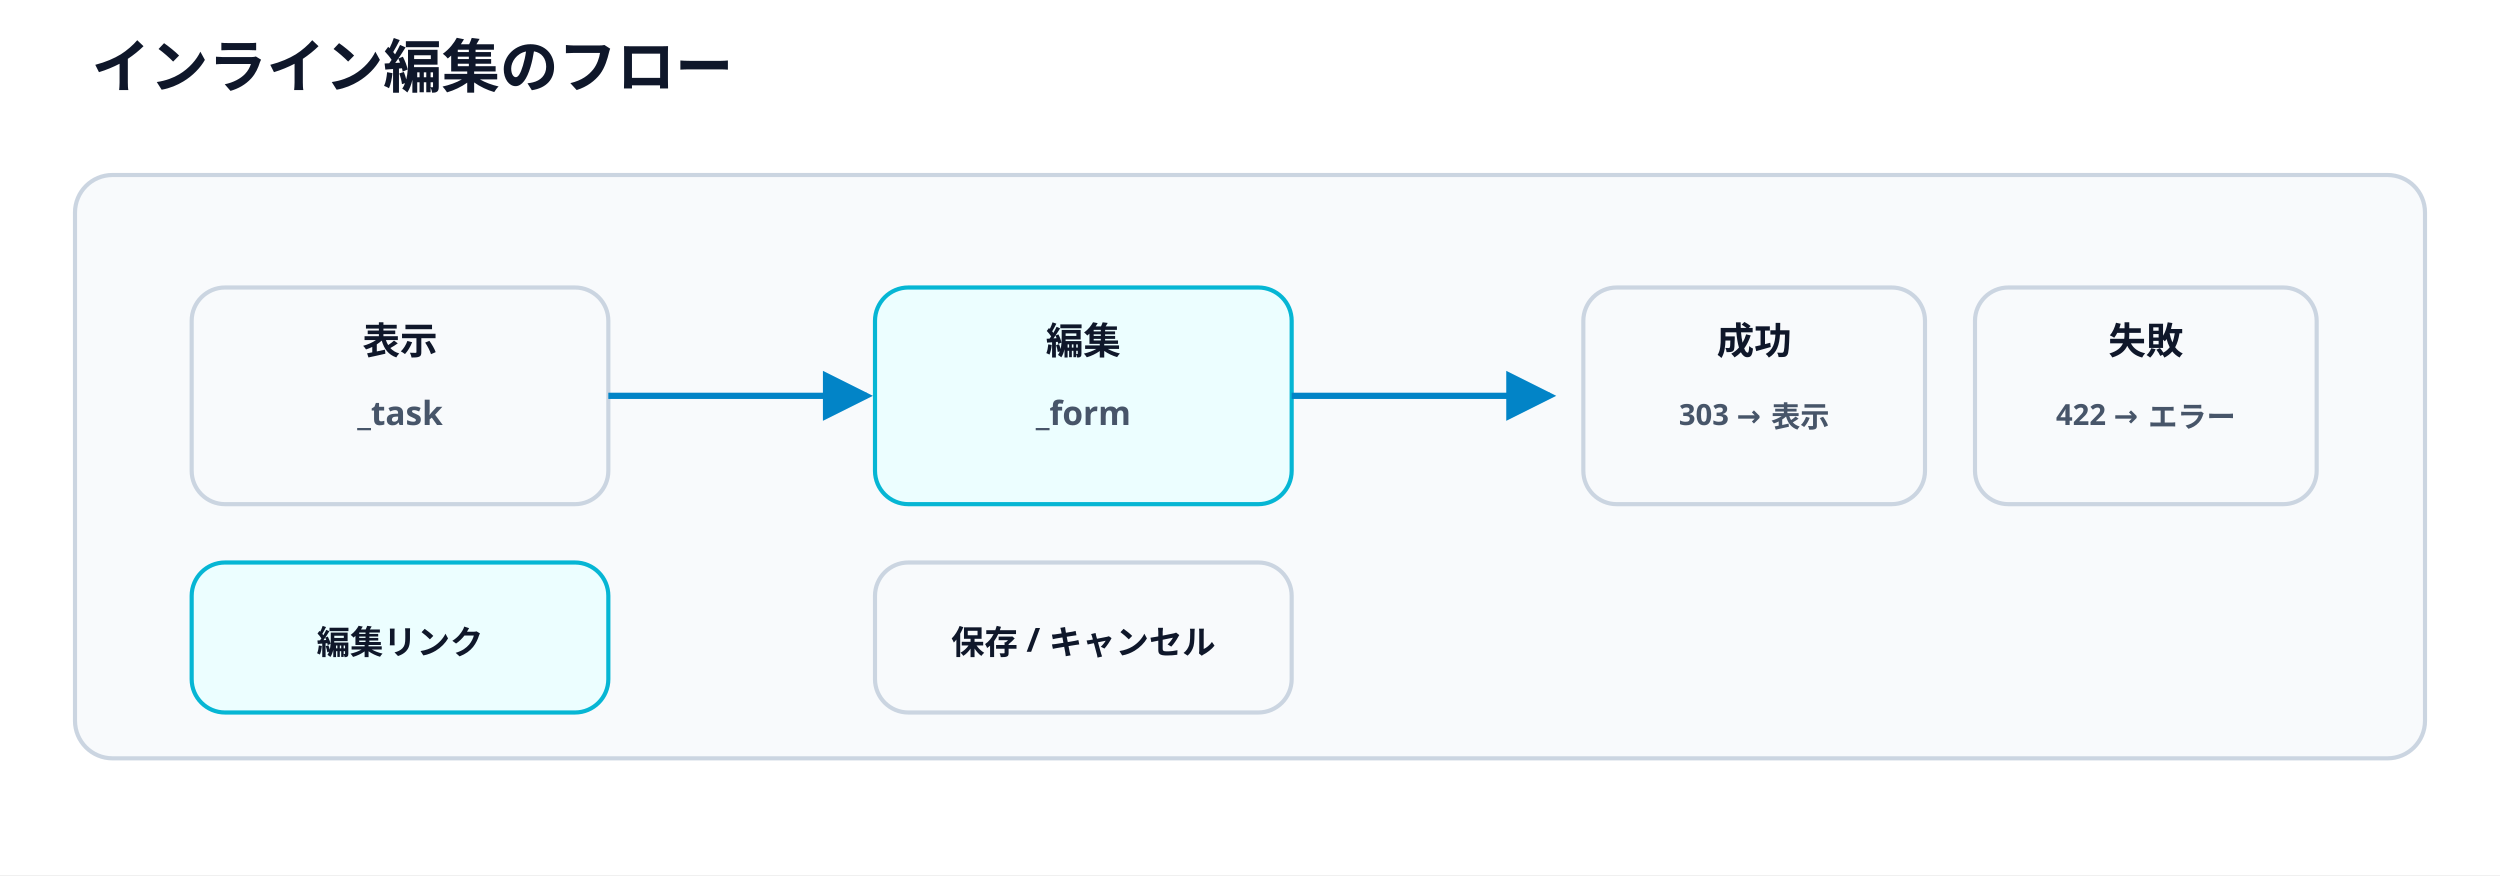
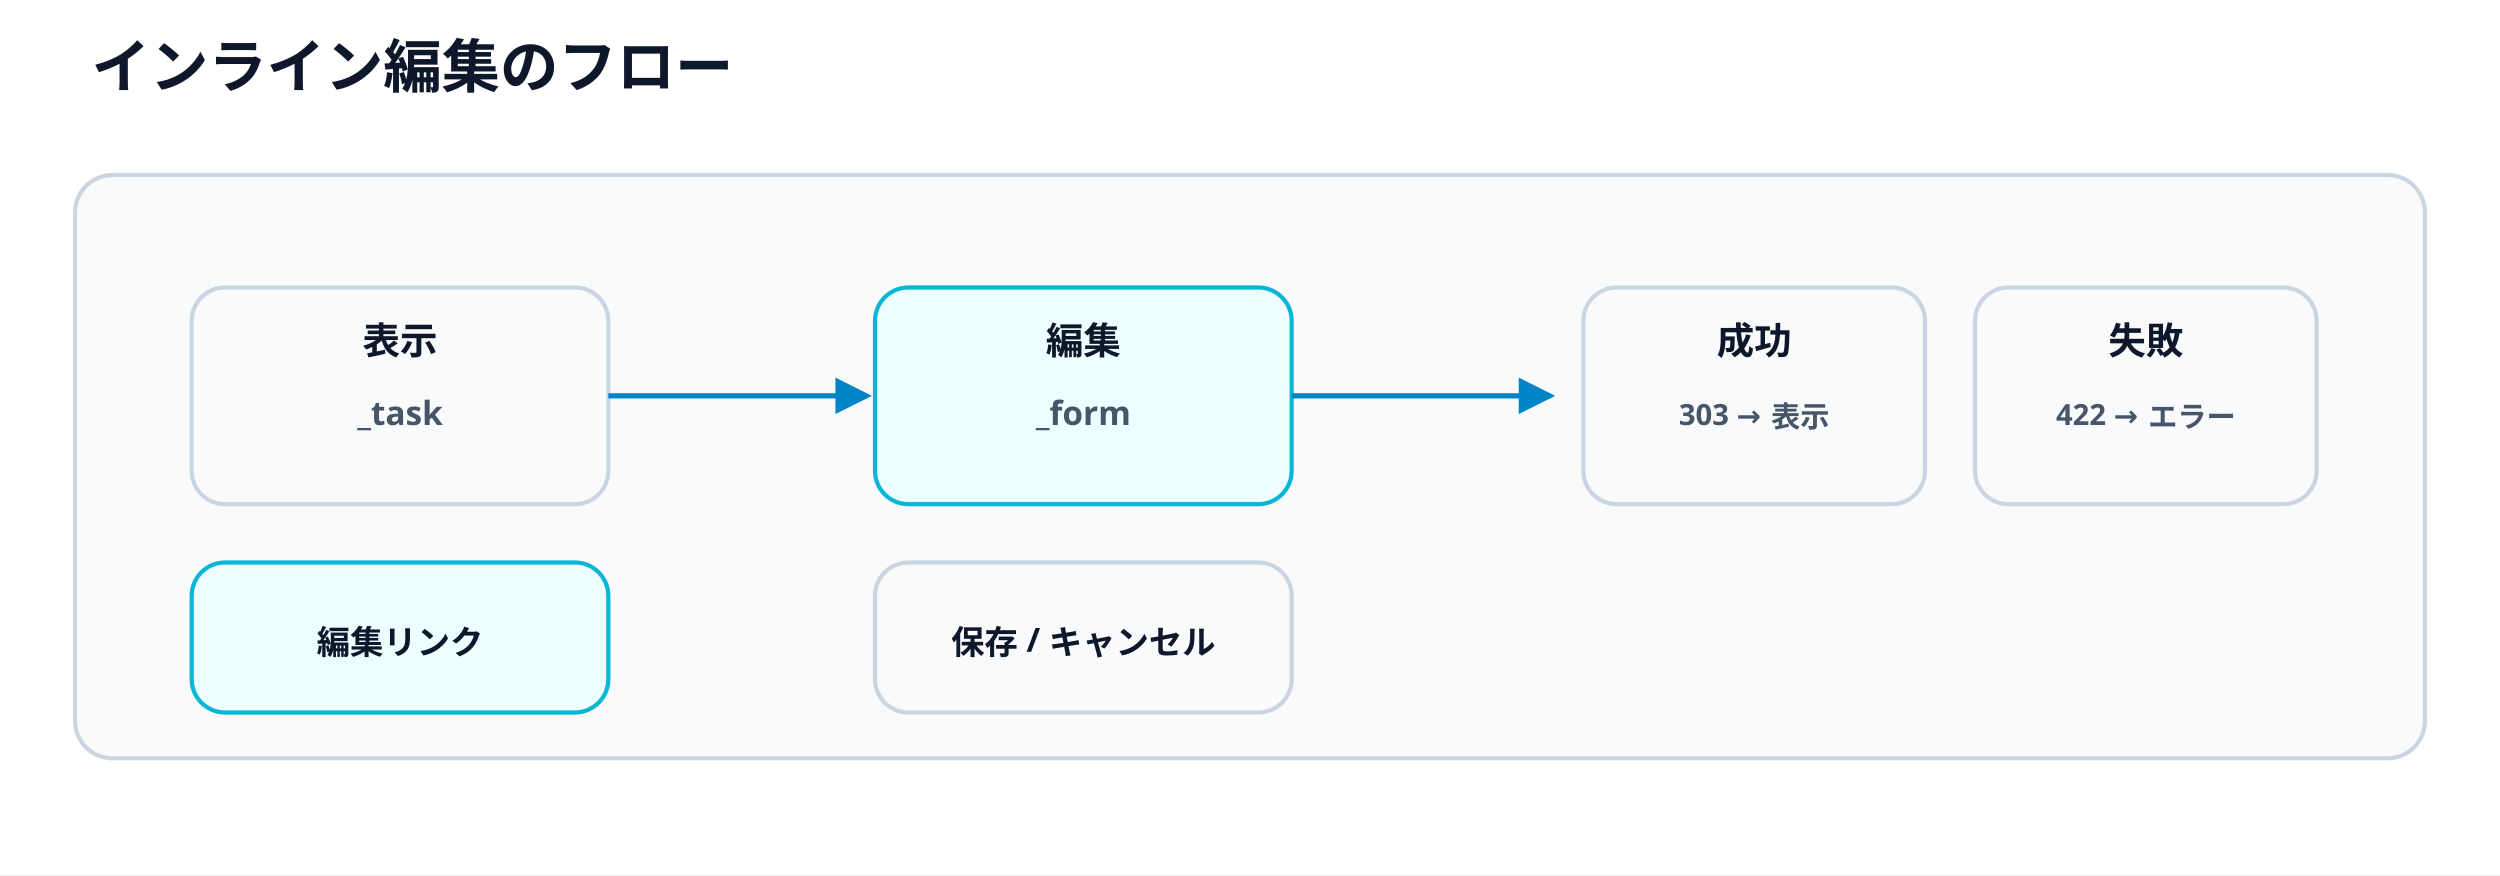
<svg xmlns="http://www.w3.org/2000/svg" width="1200" height="420" viewBox="0 0 1200 420" role="img" aria-labelledby="title desc">
  <defs>
-     <marker id="arrow" markerWidth="8" markerHeight="8" refX="7" refY="4" orient="auto">
-       <path d="M0,0 L8,4 L0,8 z" fill="#0284c7" />
+     <marker id="arrow" markerWidth="7" markerHeight="7" refX="6" refY="3.5" orient="auto">
+       <path d="M0,0 L7,3.5 L0,7 z" fill="#0284c7" />
    </marker>
  </defs>
  <rect width="1200" height="420" fill="#ffffff" />
  <style>
    .title { font: 700 28px 'Hiragino Sans', 'Yu Gothic', sans-serif; fill: #0f172a; }
    .small { font: 600 15px 'Hiragino Sans', 'Yu Gothic', sans-serif; fill: #475569; }
    .tiny { font: 500 13px 'Hiragino Sans', 'Yu Gothic', sans-serif; fill: #64748b; }
  </style>
  <text x="44" y="42" class="title">インライン編集のフロー</text>
  <rect x="36" y="84" width="1128" height="280" rx="18" fill="#f8fafc" stroke="#cbd5e1" stroke-width="2" />
  <rect x="92" y="138" width="200" height="104" rx="16" fill="#f8fafc" stroke="#cbd5e1" stroke-width="2" />
  <rect x="92" y="270" width="200" height="72" rx="16" fill="#ecfeff" stroke="#06b6d4" stroke-width="2" />
  <rect x="420" y="138" width="200" height="104" rx="16" fill="#ecfeff" stroke="#06b6d4" stroke-width="2" />
  <rect x="420" y="270" width="200" height="72" rx="16" fill="#f8fafc" stroke="#cbd5e1" stroke-width="2" />
  <text x="192" y="170" text-anchor="middle" style="font: 700 18px 'Hiragino Sans', 'Yu Gothic', sans-serif; fill: #0f172a;">
    <tspan x="192" dy="0">表示</tspan>
  </text>
  <text x="192" y="204" text-anchor="middle" style="font: 600 16px 'Hiragino Sans', 'Yu Gothic', sans-serif; fill: #475569;">
    <tspan x="192" dy="0">_task</tspan>
  </text>
  <text x="192" y="314" text-anchor="middle" style="font: 700 16px 'Hiragino Sans', 'Yu Gothic', sans-serif; fill: #0f172a;">
    <tspan x="192" dy="0">編集リンク</tspan>
  </text>
  <text x="520" y="170" text-anchor="middle" style="font: 700 18px 'Hiragino Sans', 'Yu Gothic', sans-serif; fill: #0f172a;">
    <tspan x="520" dy="0">編集</tspan>
  </text>
  <text x="520" y="204" text-anchor="middle" style="font: 600 16px 'Hiragino Sans', 'Yu Gothic', sans-serif; fill: #475569;">
    <tspan x="520" dy="0">_form</tspan>
  </text>
  <text x="520" y="314" text-anchor="middle" style="font: 700 16px 'Hiragino Sans', 'Yu Gothic', sans-serif; fill: #0f172a;">
    <tspan x="520" dy="0">保存 / キャンセル</tspan>
  </text>
-   <line x1="292" y1="190" x2="416" y2="190" stroke="#0284c7" stroke-width="3" fill="none" marker-end="url(#arrow)" />
-   <line x1="620" y1="190" x2="744" y2="190" stroke="#0284c7" stroke-width="3" fill="none" marker-end="url(#arrow)" />
+   <line x1="292" y1="190" x2="416" y2="190" stroke="#0284c7" stroke-width="2.5" fill="none" marker-end="url(#arrow)" />
+   <line x1="620" y1="190" x2="744" y2="190" stroke="#0284c7" stroke-width="2.5" fill="none" marker-end="url(#arrow)" />
  <rect x="760" y="138" width="164" height="104" rx="16" fill="#f8fafc" stroke="#cbd5e1" stroke-width="2" />
  <rect x="948" y="138" width="164" height="104" rx="16" fill="#f8fafc" stroke="#cbd5e1" stroke-width="2" />
  <text x="842" y="170" text-anchor="middle" style="font: 700 18px 'Hiragino Sans', 'Yu Gothic', sans-serif; fill: #0f172a;">
    <tspan x="842" dy="0">成功</tspan>
  </text>
  <text x="1030" y="170" text-anchor="middle" style="font: 700 18px 'Hiragino Sans', 'Yu Gothic', sans-serif; fill: #0f172a;">
    <tspan x="1030" dy="0">失敗</tspan>
  </text>
  <text x="842" y="204" text-anchor="middle" style="font: 700 14px 'Hiragino Sans', 'Yu Gothic', sans-serif; fill: #475569;">
    <tspan x="842" dy="0">303 → 表示</tspan>
  </text>
  <text x="1030" y="204" text-anchor="middle" style="font: 700 14px 'Hiragino Sans', 'Yu Gothic', sans-serif; fill: #475569;">
    <tspan x="1030" dy="0">422 → エラー</tspan>
  </text>
</svg>
